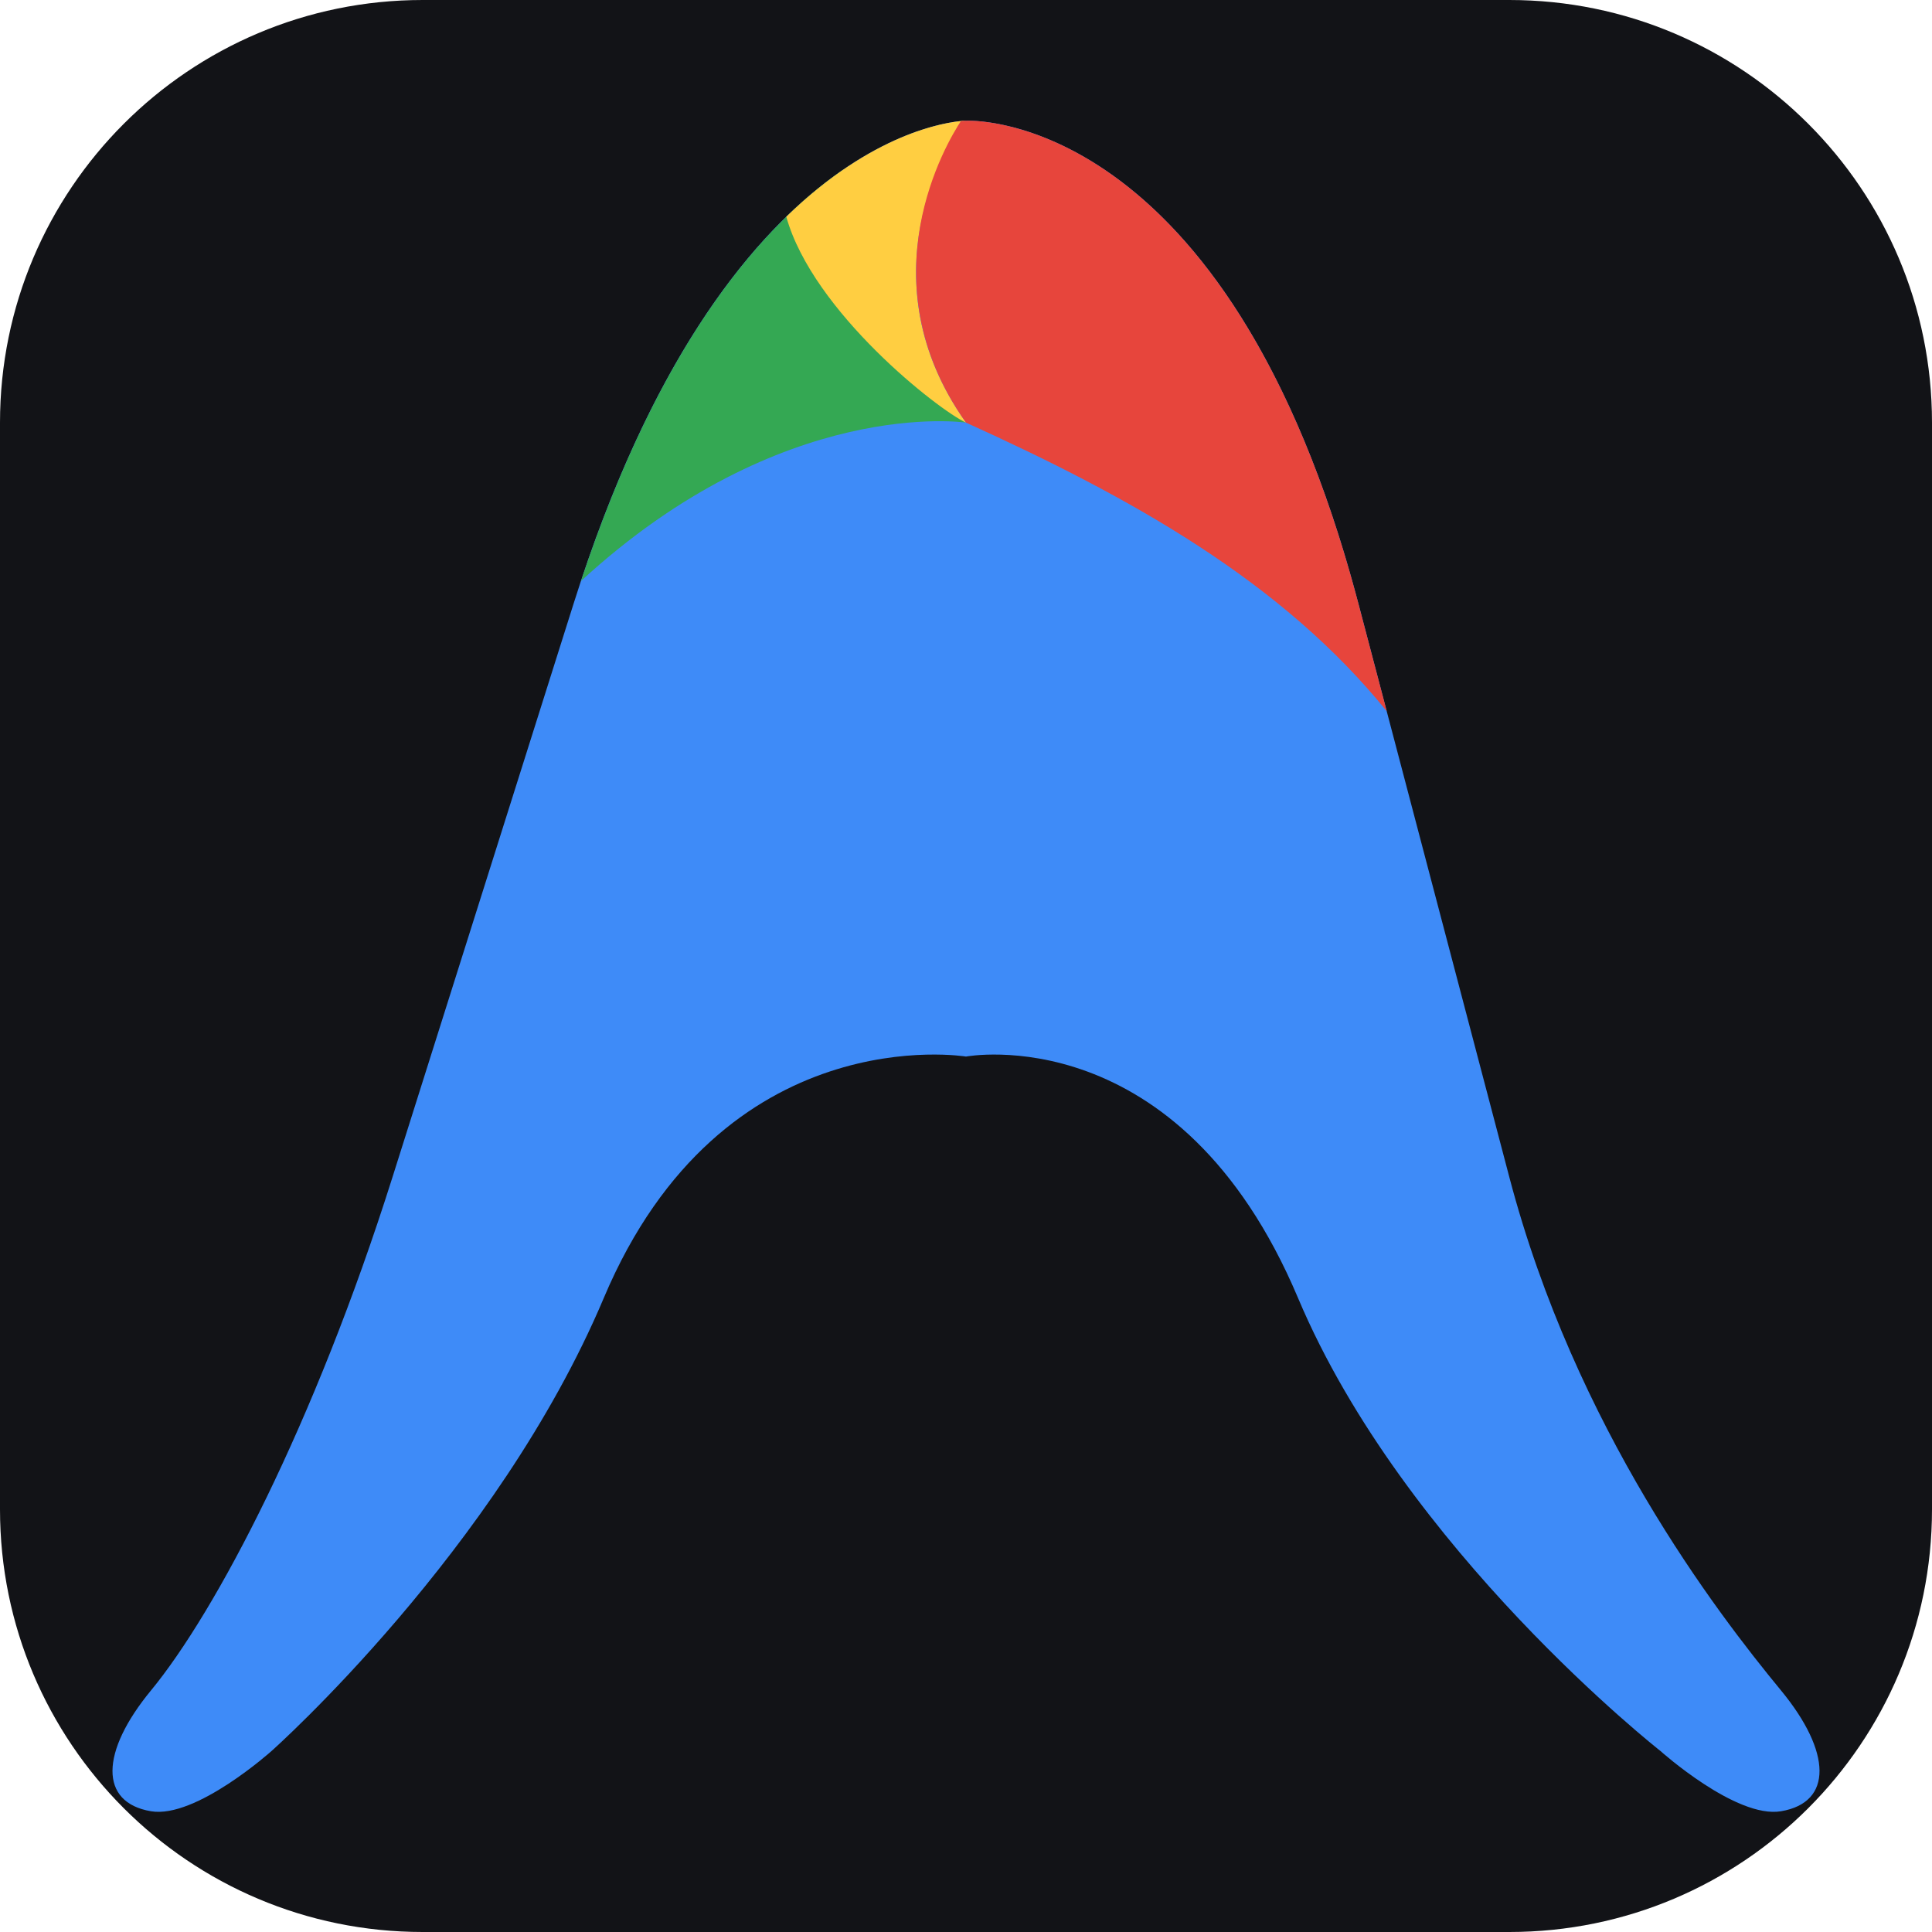
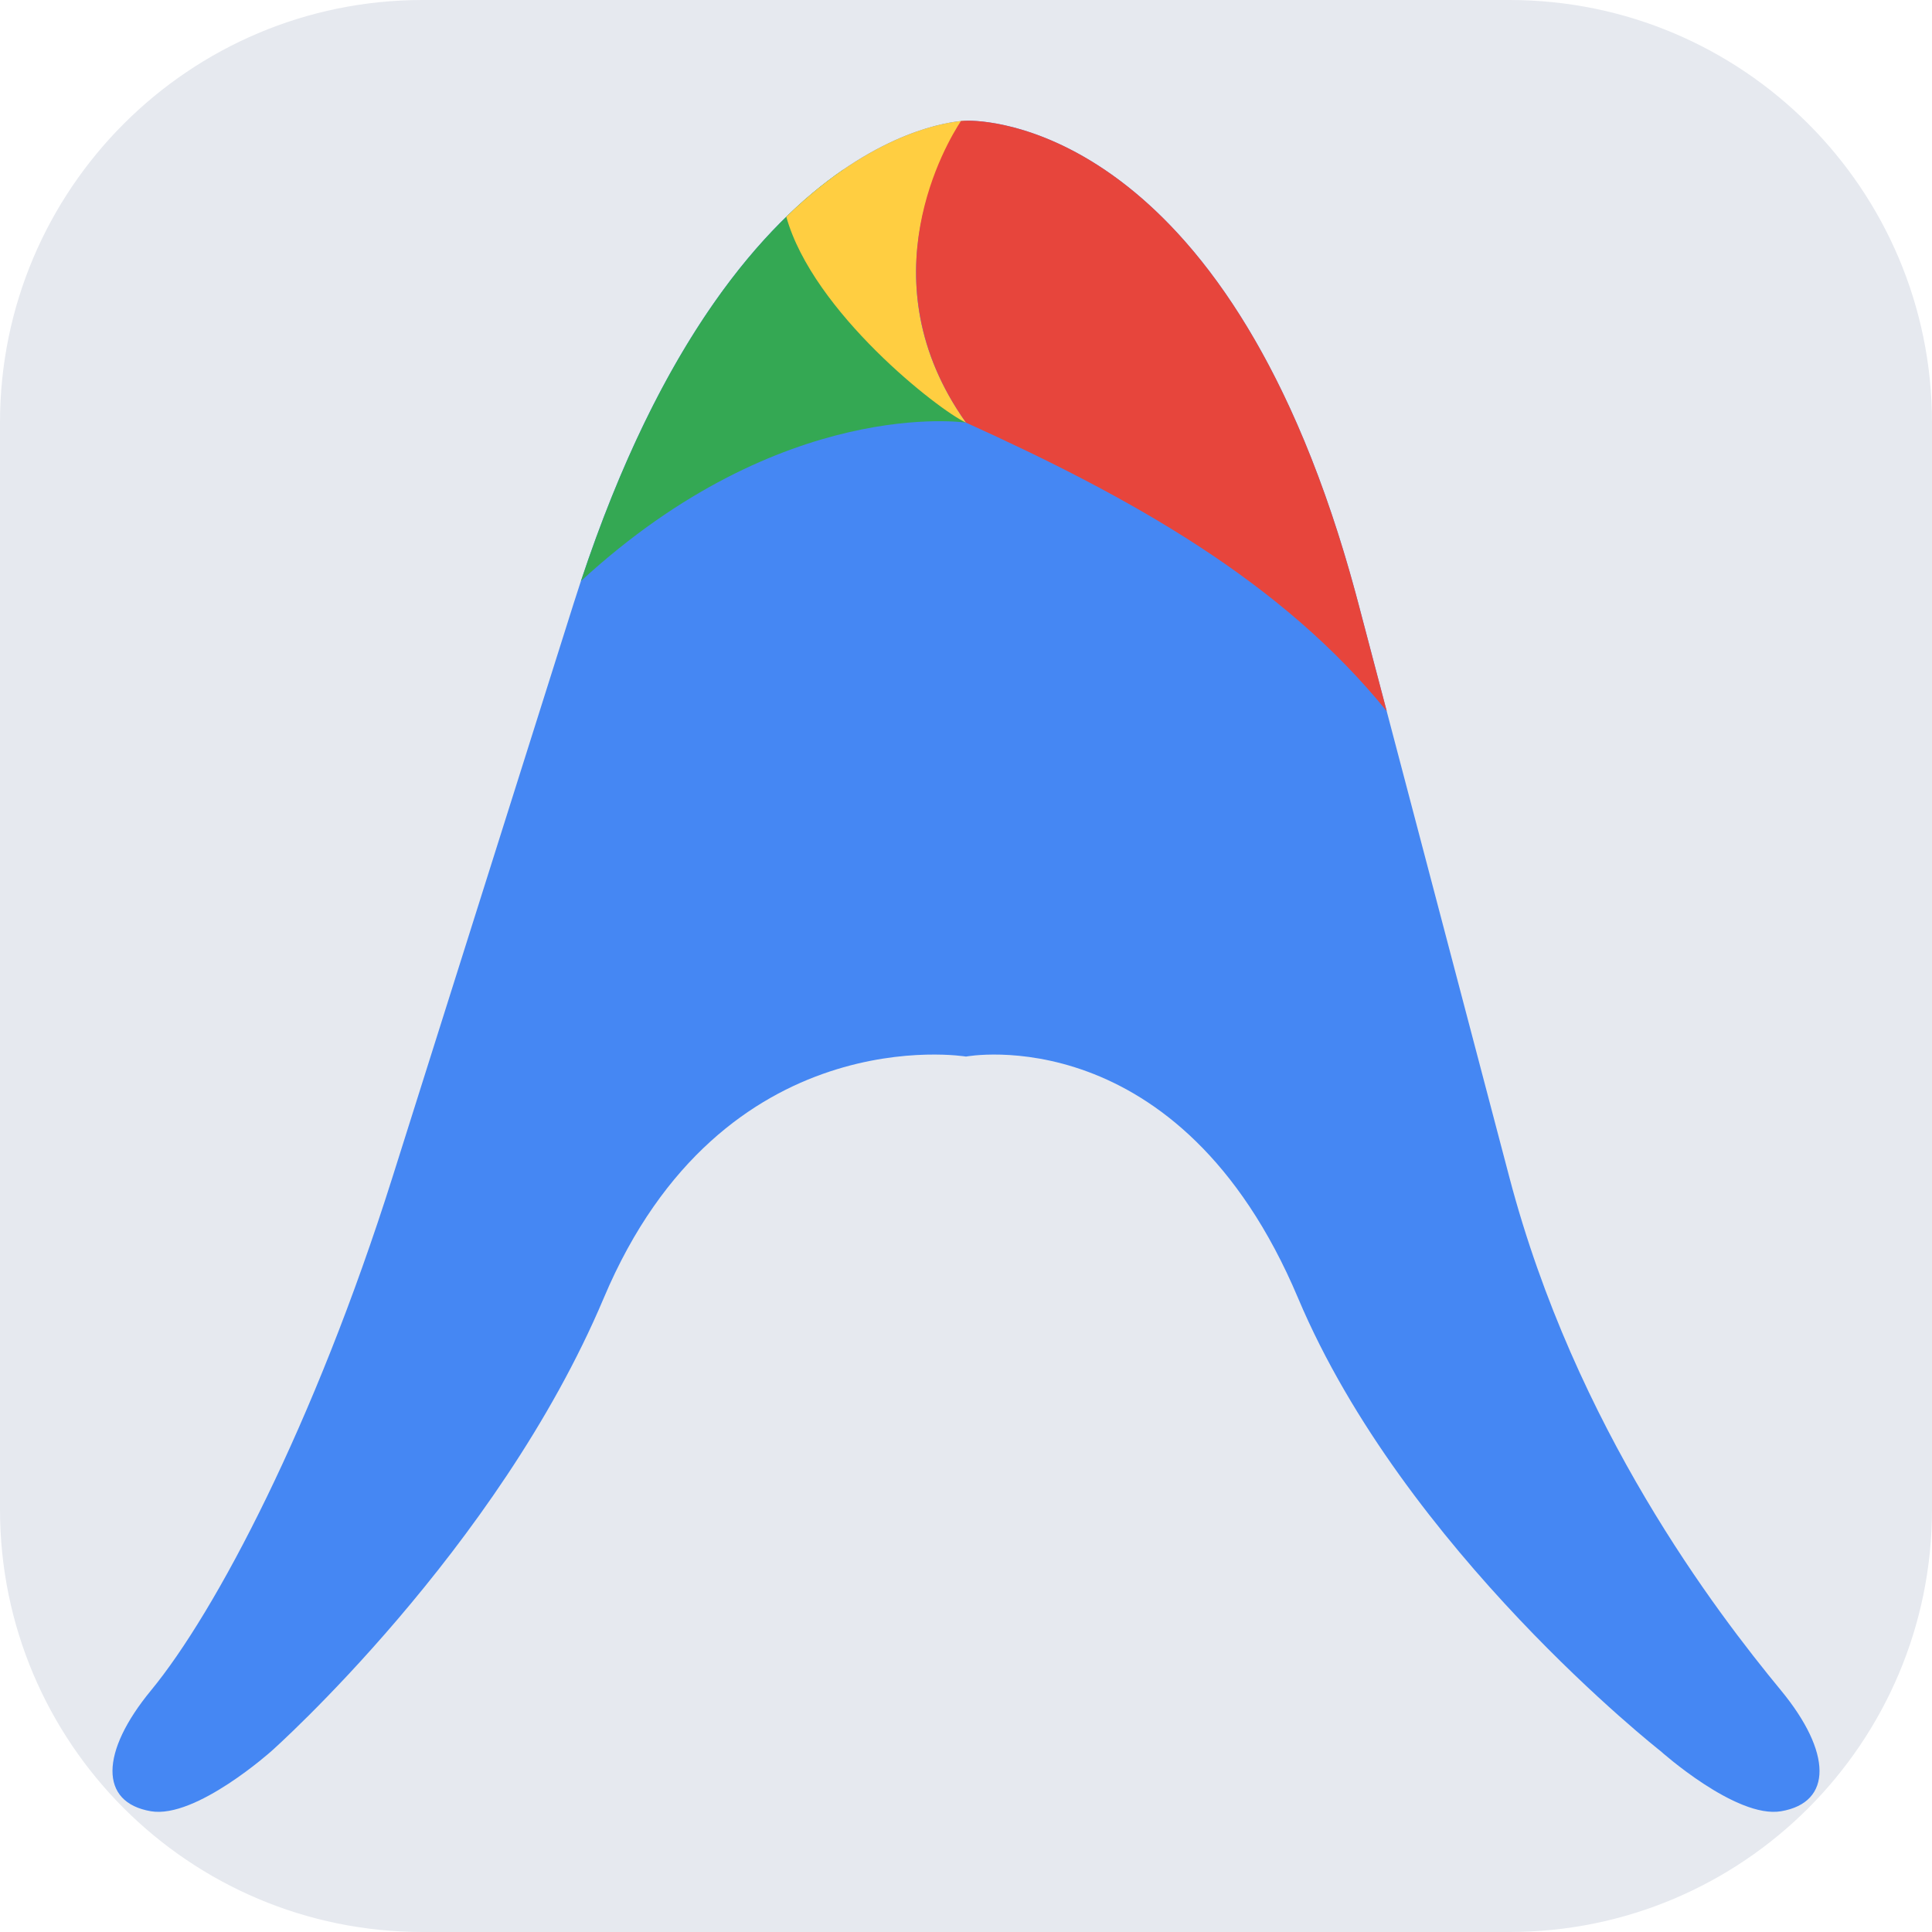
<svg xmlns="http://www.w3.org/2000/svg" width="64" height="64" version="1.1" viewBox="0 0 64 64">
-   <rect width="64" height="64" rx="14" fill="#121317" />
+   <rect width="64" height="64" rx="14" fill="#e6e9ef" />
  <g transform="translate(0, 0)">
-     <path d="m19 20-6 19c-2.588 8.194-5.849 14.39-8 17-1.681 2.04-1.716 3.709 0 4 1.49 0.253 4-2 4-2s7.475-6.644 11-15c3.939-9.338 12-8 12-8s7.061-1.338 11 8c3.525 8.356 12 15 12 15s2.51 2.253 4 2c1.716-0.291 1.681-1.96 0-4-2.151-2.61-6.813-8.69-9-17l-5-19c-4.34-16.49-13-16-13-16s-7.959 0.036-13 16z" style="fill:#3e8bf8" />
+     <path d="m19 20-6 19c-2.588 8.194-5.849 14.39-8 17-1.681 2.04-1.716 3.709 0 4 1.49 0.253 4-2 4-2s7.475-6.644 11-15c3.939-9.338 12-8 12-8s7.061-1.338 11 8c3.525 8.356 12 15 12 15s2.51 2.253 4 2c1.716-0.291 1.681-1.96 0-4-2.151-2.61-6.813-8.69-9-17l-5-19c-4.34-16.49-13-16-13-16s-7.959 0.036-13 16z" style="fill:#4587f3" />
    <path d="m27.936 5.619c-2.622 1.8-6.026 5.6-8.691 13.629 6.681-6.149 12.739-5.25 12.756-5.248-0.906-0.414-3.297-5.144-4.064-8.381z" style="fill:#34a853" />
    <path d="m32 4s-0.04-2.44e-4 -0.117 0.006h-0.006c-0.559 0.045-2.983 0.401-5.83 3.174 0.883 3.16 5.055 6.413 5.953 6.82-3.657-5.147-0.108-9.976-0.107-9.977v-0.002h0.002c0.014-0.005 0.091-0.015 0.105-0.02v-0.002z" style="fill:#ffce41" />
    <path d="M 32.098 3.998 C 32.034 3.998 32 4 32 4 C 32 4 31.942 3.999 31.832 4.01 C 31.38 4.696 28.63 9.256 32 14 C 37.49 16.486 42.468 19.271 45.938 23.561 L 45 20 C 44.967 19.881 44.936 19.761 44.904 19.639 C 40.807 4.525 33.051 4.004 32.098 3.998 z " style="fill:#e7453c" />
  </g>
</svg>
